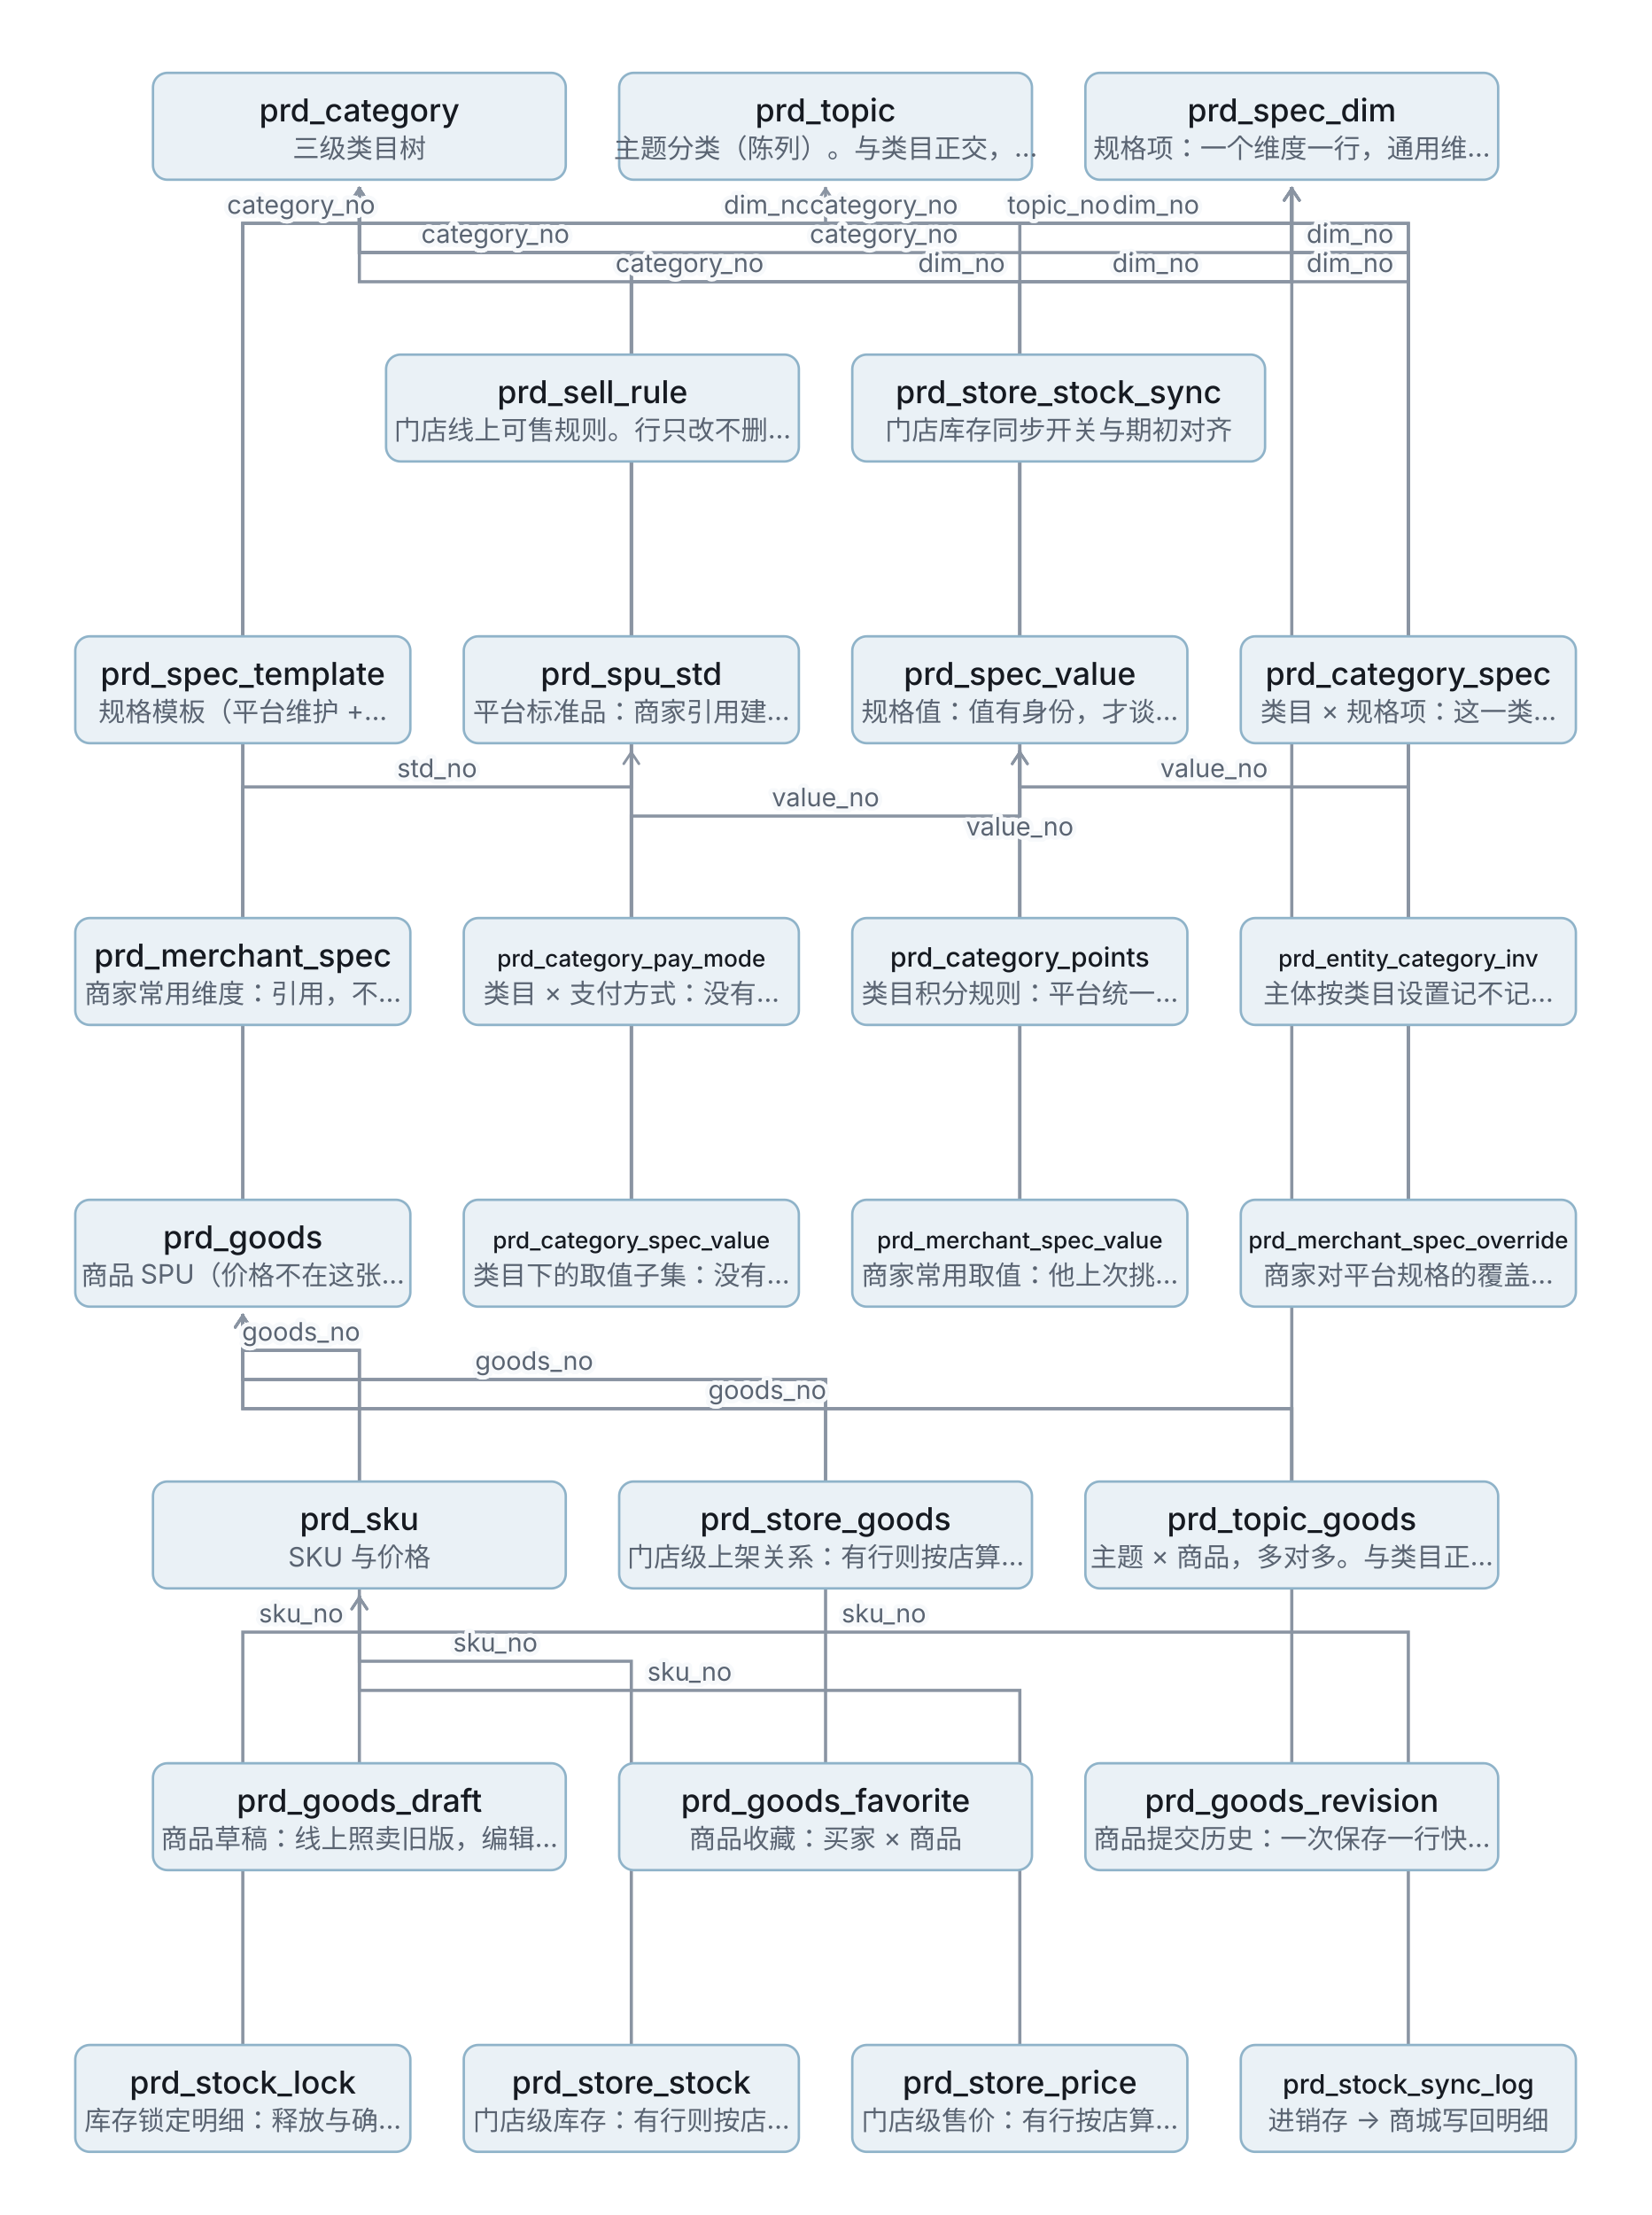
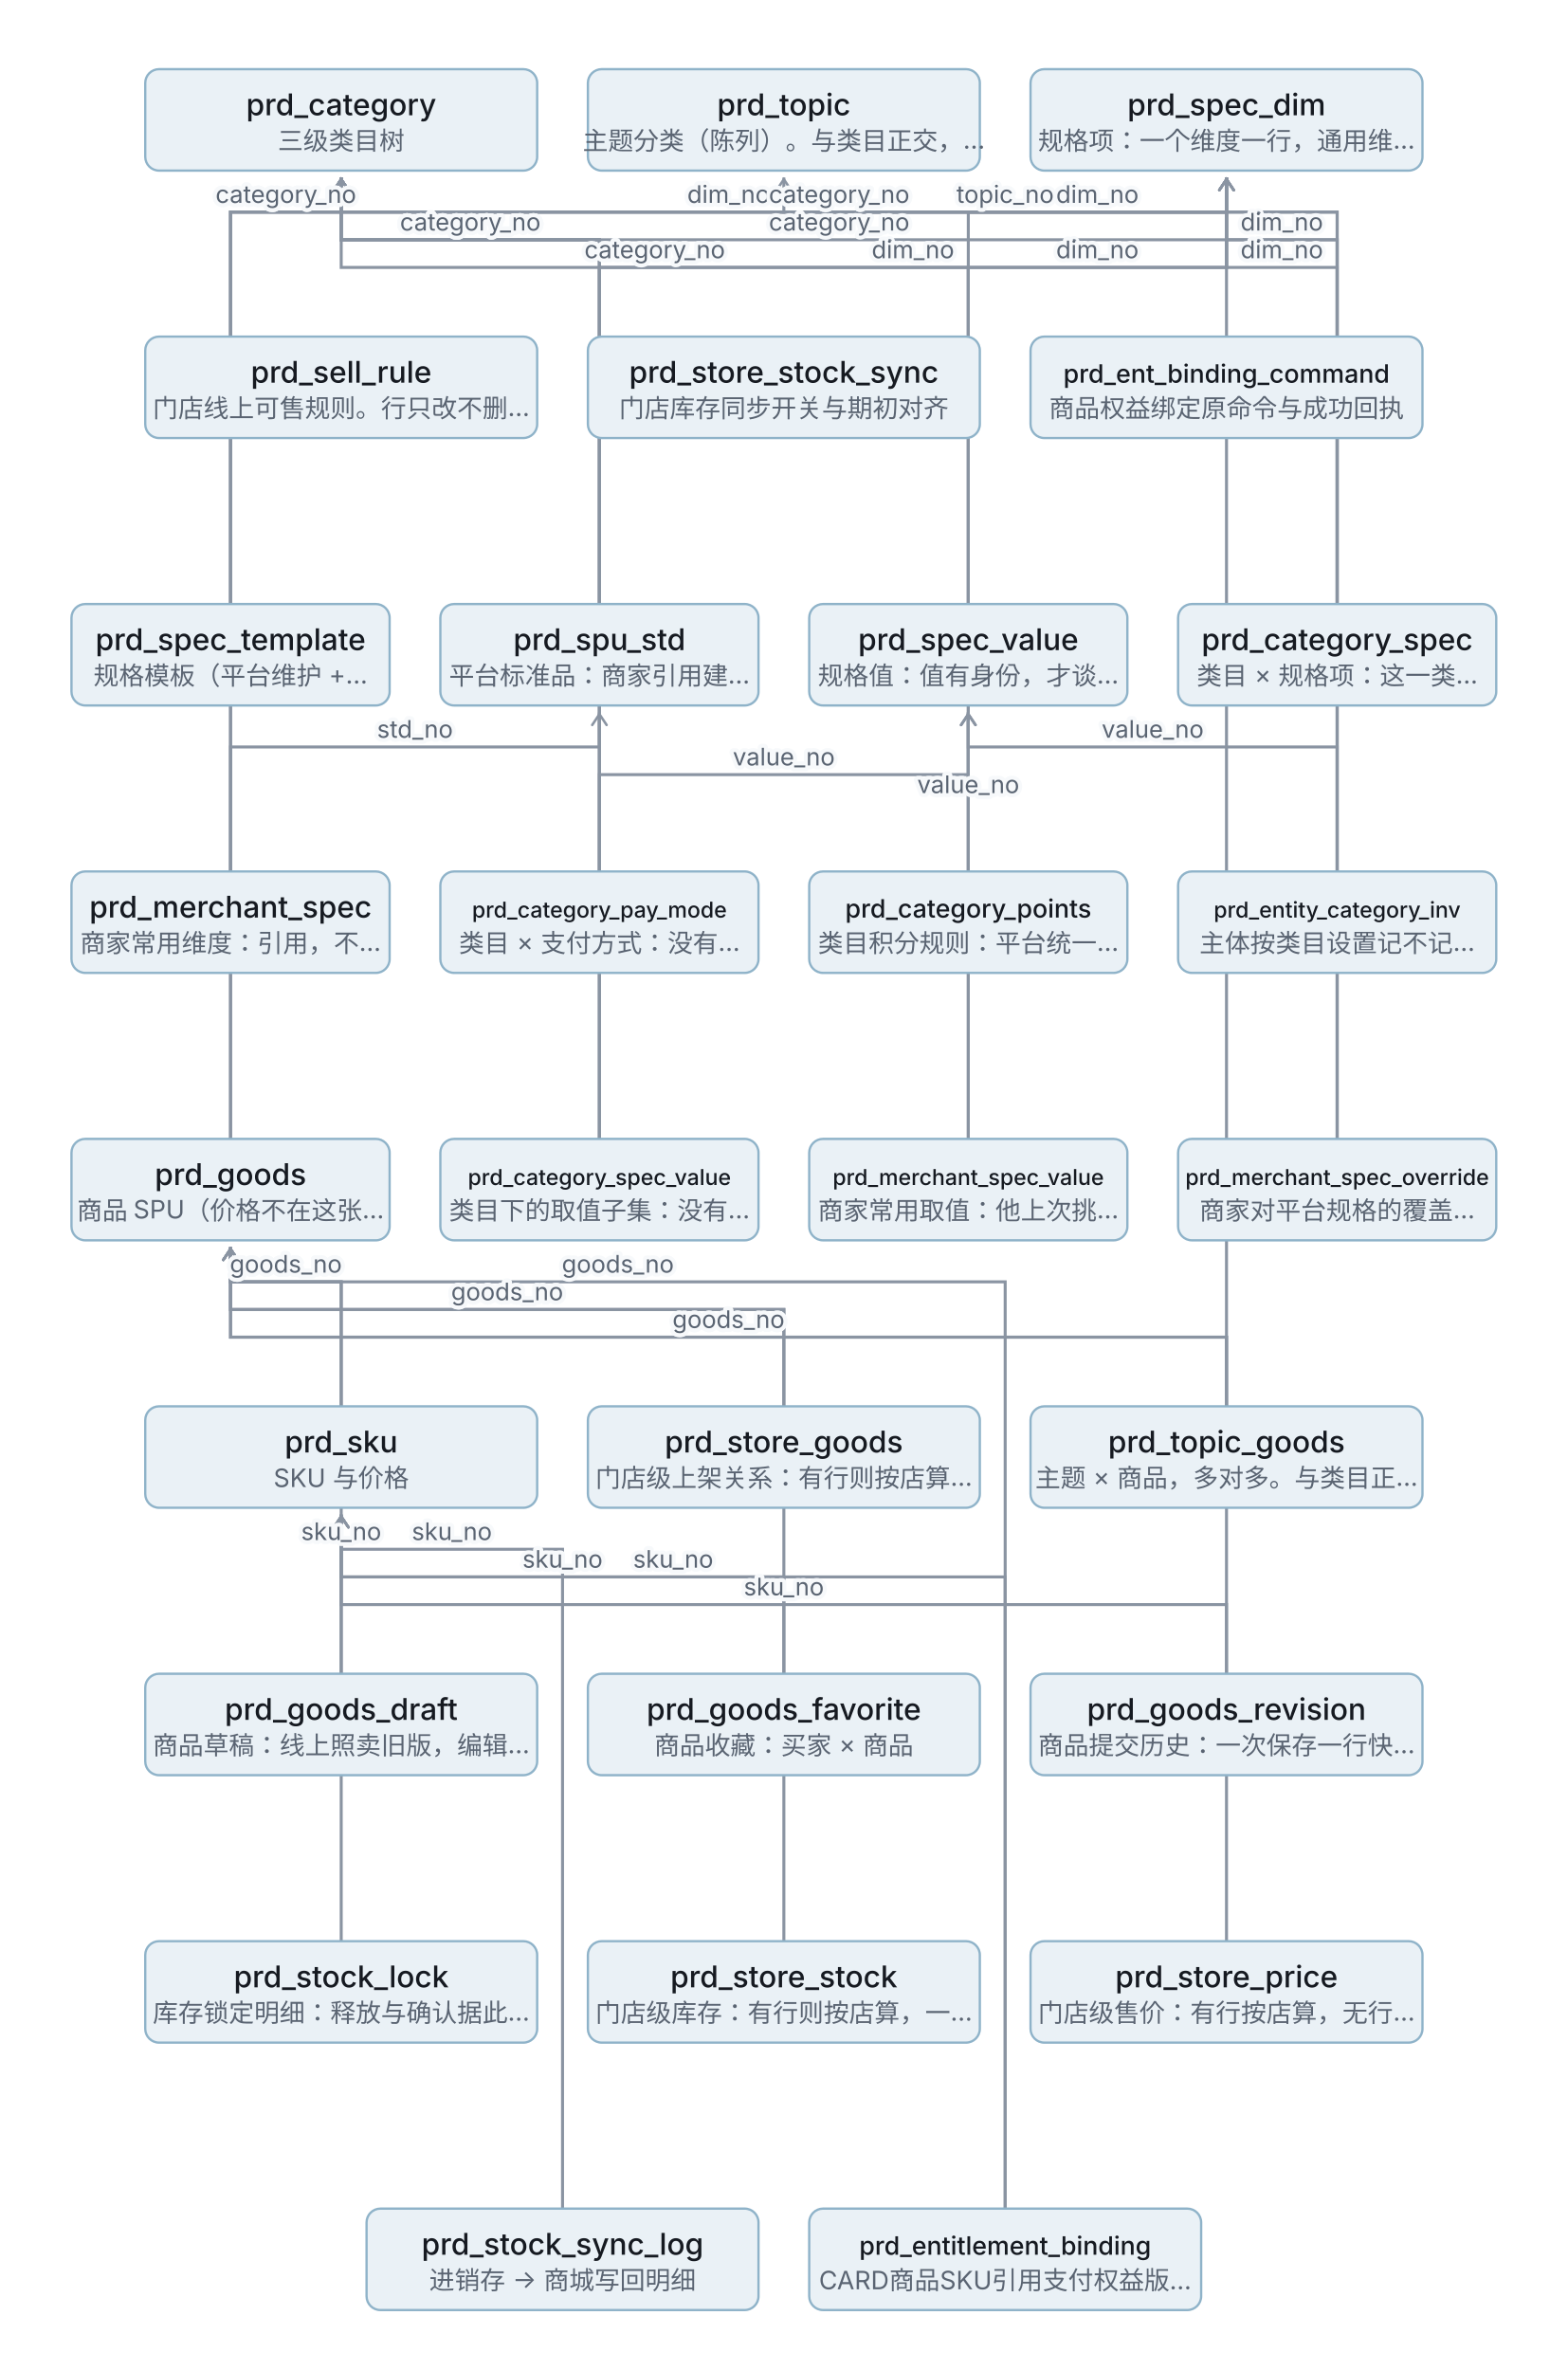
- <svg xmlns="http://www.w3.org/2000/svg" width="680" height="912" viewBox="0 0 680 912" role="img" font-family="system-ui,-apple-system,'PingFang SC',sans-serif">
+ <svg xmlns="http://www.w3.org/2000/svg" width="680" height="1028" viewBox="0 0 680 1028" role="img" font-family="system-ui,-apple-system,'PingFang SC',sans-serif">
  <defs>
    <marker id="a" viewBox="0 0 10 10" refX="9" refY="5" markerWidth="6" markerHeight="6" orient="auto-start-reverse">
      <path d="M2 1L8 5L2 9" fill="none" stroke="#8A94A2" stroke-width="1.4" stroke-linecap="round" />
    </marker>
    <style>.n{font-weight:500;fill:#161A21}.s{font-size:11px;fill:#5A6472}
.l{font-size:10.5px;fill:#5A6472;paint-order:stroke;stroke:#F7F9FB;stroke-width:3.5;stroke-linejoin:round}.b{font-size:11px;fill:#5A6472;letter-spacing:.1em}
.ar{stroke:#8A94A2;stroke-width:1.3;fill:none}</style>
  </defs>
  <path class="ar" d="M100 494 L100 92 L148 92 L148 77" marker-end="url(#a)" />
  <path class="ar" d="M100 494 L100 324 L260 324 L260 309" marker-end="url(#a)" />
  <path class="ar" d="M148 610 L148 556 L100 556 L100 541" marker-end="url(#a)" />
  <path class="ar" d="M100 262 L100 92 L148 92 L148 77" marker-end="url(#a)" />
-   <path class="ar" d="M100 842 L100 672 L148 672 L148 657" marker-end="url(#a)" />
-   <path class="ar" d="M260 842 L260 684 L148 684 L148 657" marker-end="url(#a)" />
+   <path class="ar" d="M148 842 L148 672 L148 672 L148 657" marker-end="url(#a)" />
+   <path class="ar" d="M340 842 L340 684 L148 684 L148 657" marker-end="url(#a)" />
  <path class="ar" d="M340 610 L340 568 L100 568 L100 541" marker-end="url(#a)" />
  <path class="ar" d="M260 262 L260 104 L148 104 L148 77" marker-end="url(#a)" />
-   <path class="ar" d="M420 842 L420 696 L148 696 L148 657" marker-end="url(#a)" />
+   <path class="ar" d="M532 842 L532 696 L148 696 L148 657" marker-end="url(#a)" />
  <path class="ar" d="M532 610 L532 92 L340 92 L340 77" marker-end="url(#a)" />
  <path class="ar" d="M532 610 L532 580 L100 580 L100 541" marker-end="url(#a)" />
  <path class="ar" d="M420 262 L420 116 L532 116 L532 77" marker-end="url(#a)" />
  <path class="ar" d="M580 262 L580 92 L148 92 L148 77" marker-end="url(#a)" />
  <path class="ar" d="M580 262 L580 104 L532 104 L532 77" marker-end="url(#a)" />
  <path class="ar" d="M260 494 L260 104 L148 104 L148 77" marker-end="url(#a)" />
  <path class="ar" d="M260 494 L260 116 L532 116 L532 77" marker-end="url(#a)" />
  <path class="ar" d="M260 494 L260 336 L420 336 L420 309" marker-end="url(#a)" />
  <path class="ar" d="M100 378 L100 92 L532 92 L532 77" marker-end="url(#a)" />
  <path class="ar" d="M420 494 L420 92 L532 92 L532 77" marker-end="url(#a)" />
  <path class="ar" d="M420 494 L420 348 L420 348 L420 309" marker-end="url(#a)" />
  <path class="ar" d="M580 494 L580 104 L148 104 L148 77" marker-end="url(#a)" />
  <path class="ar" d="M580 494 L580 116 L532 116 L532 77" marker-end="url(#a)" />
  <path class="ar" d="M580 494 L580 324 L420 324 L420 309" marker-end="url(#a)" />
  <path class="ar" d="M260 378 L260 104 L148 104 L148 77" marker-end="url(#a)" />
  <path class="ar" d="M420 378 L420 116 L148 116 L148 77" marker-end="url(#a)" />
  <path class="ar" d="M148 726 L148 556 L100 556 L100 541" marker-end="url(#a)" />
  <path class="ar" d="M340 726 L340 568 L100 568 L100 541" marker-end="url(#a)" />
  <path class="ar" d="M580 378 L580 92 L148 92 L148 77" marker-end="url(#a)" />
-   <path class="ar" d="M580 842 L580 672 L148 672 L148 657" marker-end="url(#a)" />
+   <path class="ar" d="M244 958 L244 672 L148 672 L148 657" marker-end="url(#a)" />
  <path class="ar" d="M532 726 L532 580 L100 580 L100 541" marker-end="url(#a)" />
+   <path class="ar" d="M436 958 L436 556 L100 556 L100 541" marker-end="url(#a)" />
+   <path class="ar" d="M436 958 L436 684 L148 684 L148 657" marker-end="url(#a)" />
  <rect x="63" y="30" width="170" height="44" rx="6" fill="#EAF1F6" stroke="#8FB3C9" />
  <text class="n" x="148" y="50" text-anchor="middle" font-size="13">prd_category</text>
  <text class="s" x="148" y="65" text-anchor="middle">三级类目树</text>
  <rect x="255" y="30" width="170" height="44" rx="6" fill="#EAF1F6" stroke="#8FB3C9" />
  <text class="n" x="340" y="50" text-anchor="middle" font-size="13">prd_topic</text>
  <text class="s" x="340" y="65" text-anchor="middle">主题分类（陈列）。与类目正交，…</text>
  <rect x="447" y="30" width="170" height="44" rx="6" fill="#EAF1F6" stroke="#8FB3C9" />
  <text class="n" x="532" y="50" text-anchor="middle" font-size="13">prd_spec_dim</text>
  <text class="s" x="532" y="65" text-anchor="middle">规格项：一个维度一行，通用维…</text>
-   <rect x="159" y="146" width="170" height="44" rx="6" fill="#EAF1F6" stroke="#8FB3C9" />
-   <text class="n" x="244" y="166" text-anchor="middle" font-size="13">prd_sell_rule</text>
-   <text class="s" x="244" y="181" text-anchor="middle">门店线上可售规则。行只改不删…</text>
-   <rect x="351" y="146" width="170" height="44" rx="6" fill="#EAF1F6" stroke="#8FB3C9" />
-   <text class="n" x="436" y="166" text-anchor="middle" font-size="13">prd_store_stock_sync</text>
-   <text class="s" x="436" y="181" text-anchor="middle">门店库存同步开关与期初对齐</text>
+   <rect x="63" y="146" width="170" height="44" rx="6" fill="#EAF1F6" stroke="#8FB3C9" />
+   <text class="n" x="148" y="166" text-anchor="middle" font-size="13">prd_sell_rule</text>
+   <text class="s" x="148" y="181" text-anchor="middle">门店线上可售规则。行只改不删…</text>
+   <rect x="255" y="146" width="170" height="44" rx="6" fill="#EAF1F6" stroke="#8FB3C9" />
+   <text class="n" x="340" y="166" text-anchor="middle" font-size="13">prd_store_stock_sync</text>
+   <text class="s" x="340" y="181" text-anchor="middle">门店库存同步开关与期初对齐</text>
+   <rect x="447" y="146" width="170" height="44" rx="6" fill="#EAF1F6" stroke="#8FB3C9" />
+   <text class="n" x="532" y="166" text-anchor="middle" font-size="11">prd_ent_binding_command</text>
+   <text class="s" x="532" y="181" text-anchor="middle">商品权益绑定原命令与成功回执</text>
  <rect x="31" y="262" width="138" height="44" rx="6" fill="#EAF1F6" stroke="#8FB3C9" />
  <text class="n" x="100" y="282" text-anchor="middle" font-size="13">prd_spec_template</text>
  <text class="s" x="100" y="297" text-anchor="middle">规格模板（平台维护 +…</text>
  <rect x="191" y="262" width="138" height="44" rx="6" fill="#EAF1F6" stroke="#8FB3C9" />
  <text class="n" x="260" y="282" text-anchor="middle" font-size="13">prd_spu_std</text>
  <text class="s" x="260" y="297" text-anchor="middle">平台标准品：商家引用建…</text>
  <rect x="351" y="262" width="138" height="44" rx="6" fill="#EAF1F6" stroke="#8FB3C9" />
  <text class="n" x="420" y="282" text-anchor="middle" font-size="13">prd_spec_value</text>
  <text class="s" x="420" y="297" text-anchor="middle">规格值：值有身份，才谈…</text>
  <rect x="511" y="262" width="138" height="44" rx="6" fill="#EAF1F6" stroke="#8FB3C9" />
  <text class="n" x="580" y="282" text-anchor="middle" font-size="13">prd_category_spec</text>
  <text class="s" x="580" y="297" text-anchor="middle">类目 × 规格项：这一类…</text>
  <rect x="31" y="378" width="138" height="44" rx="6" fill="#EAF1F6" stroke="#8FB3C9" />
  <text class="n" x="100" y="398" text-anchor="middle" font-size="13">prd_merchant_spec</text>
  <text class="s" x="100" y="413" text-anchor="middle">商家常用维度：引用，不…</text>
  <rect x="191" y="378" width="138" height="44" rx="6" fill="#EAF1F6" stroke="#8FB3C9" />
  <text class="n" x="260" y="398" text-anchor="middle" font-size="9.5">prd_category_pay_mode</text>
  <text class="s" x="260" y="413" text-anchor="middle">类目 × 支付方式：没有…</text>
  <rect x="351" y="378" width="138" height="44" rx="6" fill="#EAF1F6" stroke="#8FB3C9" />
  <text class="n" x="420" y="398" text-anchor="middle" font-size="11">prd_category_points</text>
  <text class="s" x="420" y="413" text-anchor="middle">类目积分规则：平台统一…</text>
  <rect x="511" y="378" width="138" height="44" rx="6" fill="#EAF1F6" stroke="#8FB3C9" />
  <text class="n" x="580" y="398" text-anchor="middle" font-size="9.5">prd_entity_category_inv</text>
  <text class="s" x="580" y="413" text-anchor="middle">主体按类目设置记不记…</text>
  <rect x="31" y="494" width="138" height="44" rx="6" fill="#EAF1F6" stroke="#8FB3C9" />
  <text class="n" x="100" y="514" text-anchor="middle" font-size="13">prd_goods</text>
  <text class="s" x="100" y="529" text-anchor="middle">商品 SPU（价格不在这张…</text>
  <rect x="191" y="494" width="138" height="44" rx="6" fill="#EAF1F6" stroke="#8FB3C9" />
  <text class="n" x="260" y="514" text-anchor="middle" font-size="9.5">prd_category_spec_value</text>
  <text class="s" x="260" y="529" text-anchor="middle">类目下的取值子集：没有…</text>
  <rect x="351" y="494" width="138" height="44" rx="6" fill="#EAF1F6" stroke="#8FB3C9" />
  <text class="n" x="420" y="514" text-anchor="middle" font-size="9.5">prd_merchant_spec_value</text>
  <text class="s" x="420" y="529" text-anchor="middle">商家常用取值：他上次挑…</text>
  <rect x="511" y="494" width="138" height="44" rx="6" fill="#EAF1F6" stroke="#8FB3C9" />
  <text class="n" x="580" y="514" text-anchor="middle" font-size="9.5">prd_merchant_spec_override</text>
  <text class="s" x="580" y="529" text-anchor="middle">商家对平台规格的覆盖…</text>
  <rect x="63" y="610" width="170" height="44" rx="6" fill="#EAF1F6" stroke="#8FB3C9" />
  <text class="n" x="148" y="630" text-anchor="middle" font-size="13">prd_sku</text>
  <text class="s" x="148" y="645" text-anchor="middle">SKU 与价格</text>
  <rect x="255" y="610" width="170" height="44" rx="6" fill="#EAF1F6" stroke="#8FB3C9" />
  <text class="n" x="340" y="630" text-anchor="middle" font-size="13">prd_store_goods</text>
  <text class="s" x="340" y="645" text-anchor="middle">门店级上架关系：有行则按店算…</text>
  <rect x="447" y="610" width="170" height="44" rx="6" fill="#EAF1F6" stroke="#8FB3C9" />
  <text class="n" x="532" y="630" text-anchor="middle" font-size="13">prd_topic_goods</text>
  <text class="s" x="532" y="645" text-anchor="middle">主题 × 商品，多对多。与类目正…</text>
  <rect x="63" y="726" width="170" height="44" rx="6" fill="#EAF1F6" stroke="#8FB3C9" />
  <text class="n" x="148" y="746" text-anchor="middle" font-size="13">prd_goods_draft</text>
  <text class="s" x="148" y="761" text-anchor="middle">商品草稿：线上照卖旧版，编辑…</text>
  <rect x="255" y="726" width="170" height="44" rx="6" fill="#EAF1F6" stroke="#8FB3C9" />
  <text class="n" x="340" y="746" text-anchor="middle" font-size="13">prd_goods_favorite</text>
  <text class="s" x="340" y="761" text-anchor="middle">商品收藏：买家 × 商品</text>
  <rect x="447" y="726" width="170" height="44" rx="6" fill="#EAF1F6" stroke="#8FB3C9" />
  <text class="n" x="532" y="746" text-anchor="middle" font-size="13">prd_goods_revision</text>
  <text class="s" x="532" y="761" text-anchor="middle">商品提交历史：一次保存一行快…</text>
-   <rect x="31" y="842" width="138" height="44" rx="6" fill="#EAF1F6" stroke="#8FB3C9" />
-   <text class="n" x="100" y="862" text-anchor="middle" font-size="13">prd_stock_lock</text>
-   <text class="s" x="100" y="877" text-anchor="middle">库存锁定明细：释放与确…</text>
-   <rect x="191" y="842" width="138" height="44" rx="6" fill="#EAF1F6" stroke="#8FB3C9" />
-   <text class="n" x="260" y="862" text-anchor="middle" font-size="13">prd_store_stock</text>
-   <text class="s" x="260" y="877" text-anchor="middle">门店级库存：有行则按店…</text>
-   <rect x="351" y="842" width="138" height="44" rx="6" fill="#EAF1F6" stroke="#8FB3C9" />
-   <text class="n" x="420" y="862" text-anchor="middle" font-size="13">prd_store_price</text>
-   <text class="s" x="420" y="877" text-anchor="middle">门店级售价：有行按店算…</text>
-   <rect x="511" y="842" width="138" height="44" rx="6" fill="#EAF1F6" stroke="#8FB3C9" />
-   <text class="n" x="580" y="862" text-anchor="middle" font-size="11">prd_stock_sync_log</text>
-   <text class="s" x="580" y="877" text-anchor="middle">进销存 → 商城写回明细</text>
+   <rect x="63" y="842" width="170" height="44" rx="6" fill="#EAF1F6" stroke="#8FB3C9" />
+   <text class="n" x="148" y="862" text-anchor="middle" font-size="13">prd_stock_lock</text>
+   <text class="s" x="148" y="877" text-anchor="middle">库存锁定明细：释放与确认据此…</text>
+   <rect x="255" y="842" width="170" height="44" rx="6" fill="#EAF1F6" stroke="#8FB3C9" />
+   <text class="n" x="340" y="862" text-anchor="middle" font-size="13">prd_store_stock</text>
+   <text class="s" x="340" y="877" text-anchor="middle">门店级库存：有行则按店算，一…</text>
+   <rect x="447" y="842" width="170" height="44" rx="6" fill="#EAF1F6" stroke="#8FB3C9" />
+   <text class="n" x="532" y="862" text-anchor="middle" font-size="13">prd_store_price</text>
+   <text class="s" x="532" y="877" text-anchor="middle">门店级售价：有行按店算，无行…</text>
+   <rect x="159" y="958" width="170" height="44" rx="6" fill="#EAF1F6" stroke="#8FB3C9" />
+   <text class="n" x="244" y="978" text-anchor="middle" font-size="13">prd_stock_sync_log</text>
+   <text class="s" x="244" y="993" text-anchor="middle">进销存 → 商城写回明细</text>
+   <rect x="351" y="958" width="170" height="44" rx="6" fill="#EAF1F6" stroke="#8FB3C9" />
+   <text class="n" x="436" y="978" text-anchor="middle" font-size="11">prd_entitlement_binding</text>
+   <text class="s" x="436" y="993" text-anchor="middle">CARD商品SKU引用支付权益版…</text>
  <text class="l" x="124" y="88" text-anchor="middle">category_no</text>
  <text class="l" x="180" y="320" text-anchor="middle">std_no</text>
  <text class="l" x="124" y="552" text-anchor="middle">goods_no</text>
  <text class="l" x="124" y="88" text-anchor="middle">category_no</text>
-   <text class="l" x="124" y="668" text-anchor="middle">sku_no</text>
-   <text class="l" x="204" y="680" text-anchor="middle">sku_no</text>
+   <text class="l" x="148" y="668" text-anchor="middle">sku_no</text>
+   <text class="l" x="244" y="680" text-anchor="middle">sku_no</text>
  <text class="l" x="220" y="564" text-anchor="middle">goods_no</text>
  <text class="l" x="204" y="100" text-anchor="middle">category_no</text>
-   <text class="l" x="284" y="692" text-anchor="middle">sku_no</text>
+   <text class="l" x="340" y="692" text-anchor="middle">sku_no</text>
  <text class="l" x="436" y="88" text-anchor="middle">topic_no</text>
  <text class="l" x="316" y="576" text-anchor="middle">goods_no</text>
  <text class="l" x="476" y="112" text-anchor="middle">dim_no</text>
  <text class="l" x="364" y="88" text-anchor="middle">category_no</text>
  <text class="l" x="556" y="100" text-anchor="middle">dim_no</text>
  <text class="l" x="204" y="100" text-anchor="middle">category_no</text>
  <text class="l" x="396" y="112" text-anchor="middle">dim_no</text>
  <text class="l" x="340" y="332" text-anchor="middle">value_no</text>
  <text class="l" x="316" y="88" text-anchor="middle">dim_no</text>
  <text class="l" x="476" y="88" text-anchor="middle">dim_no</text>
  <text class="l" x="420" y="344" text-anchor="middle">value_no</text>
  <text class="l" x="364" y="100" text-anchor="middle">category_no</text>
  <text class="l" x="556" y="112" text-anchor="middle">dim_no</text>
  <text class="l" x="500" y="320" text-anchor="middle">value_no</text>
  <text class="l" x="204" y="100" text-anchor="middle">category_no</text>
  <text class="l" x="284" y="112" text-anchor="middle">category_no</text>
  <text class="l" x="124" y="552" text-anchor="middle">goods_no</text>
  <text class="l" x="220" y="564" text-anchor="middle">goods_no</text>
  <text class="l" x="364" y="88" text-anchor="middle">category_no</text>
-   <text class="l" x="364" y="668" text-anchor="middle">sku_no</text>
+   <text class="l" x="196" y="668" text-anchor="middle">sku_no</text>
  <text class="l" x="316" y="576" text-anchor="middle">goods_no</text>
+   <text class="l" x="268" y="552" text-anchor="middle">goods_no</text>
+   <text class="l" x="292" y="680" text-anchor="middle">sku_no</text>
</svg>
